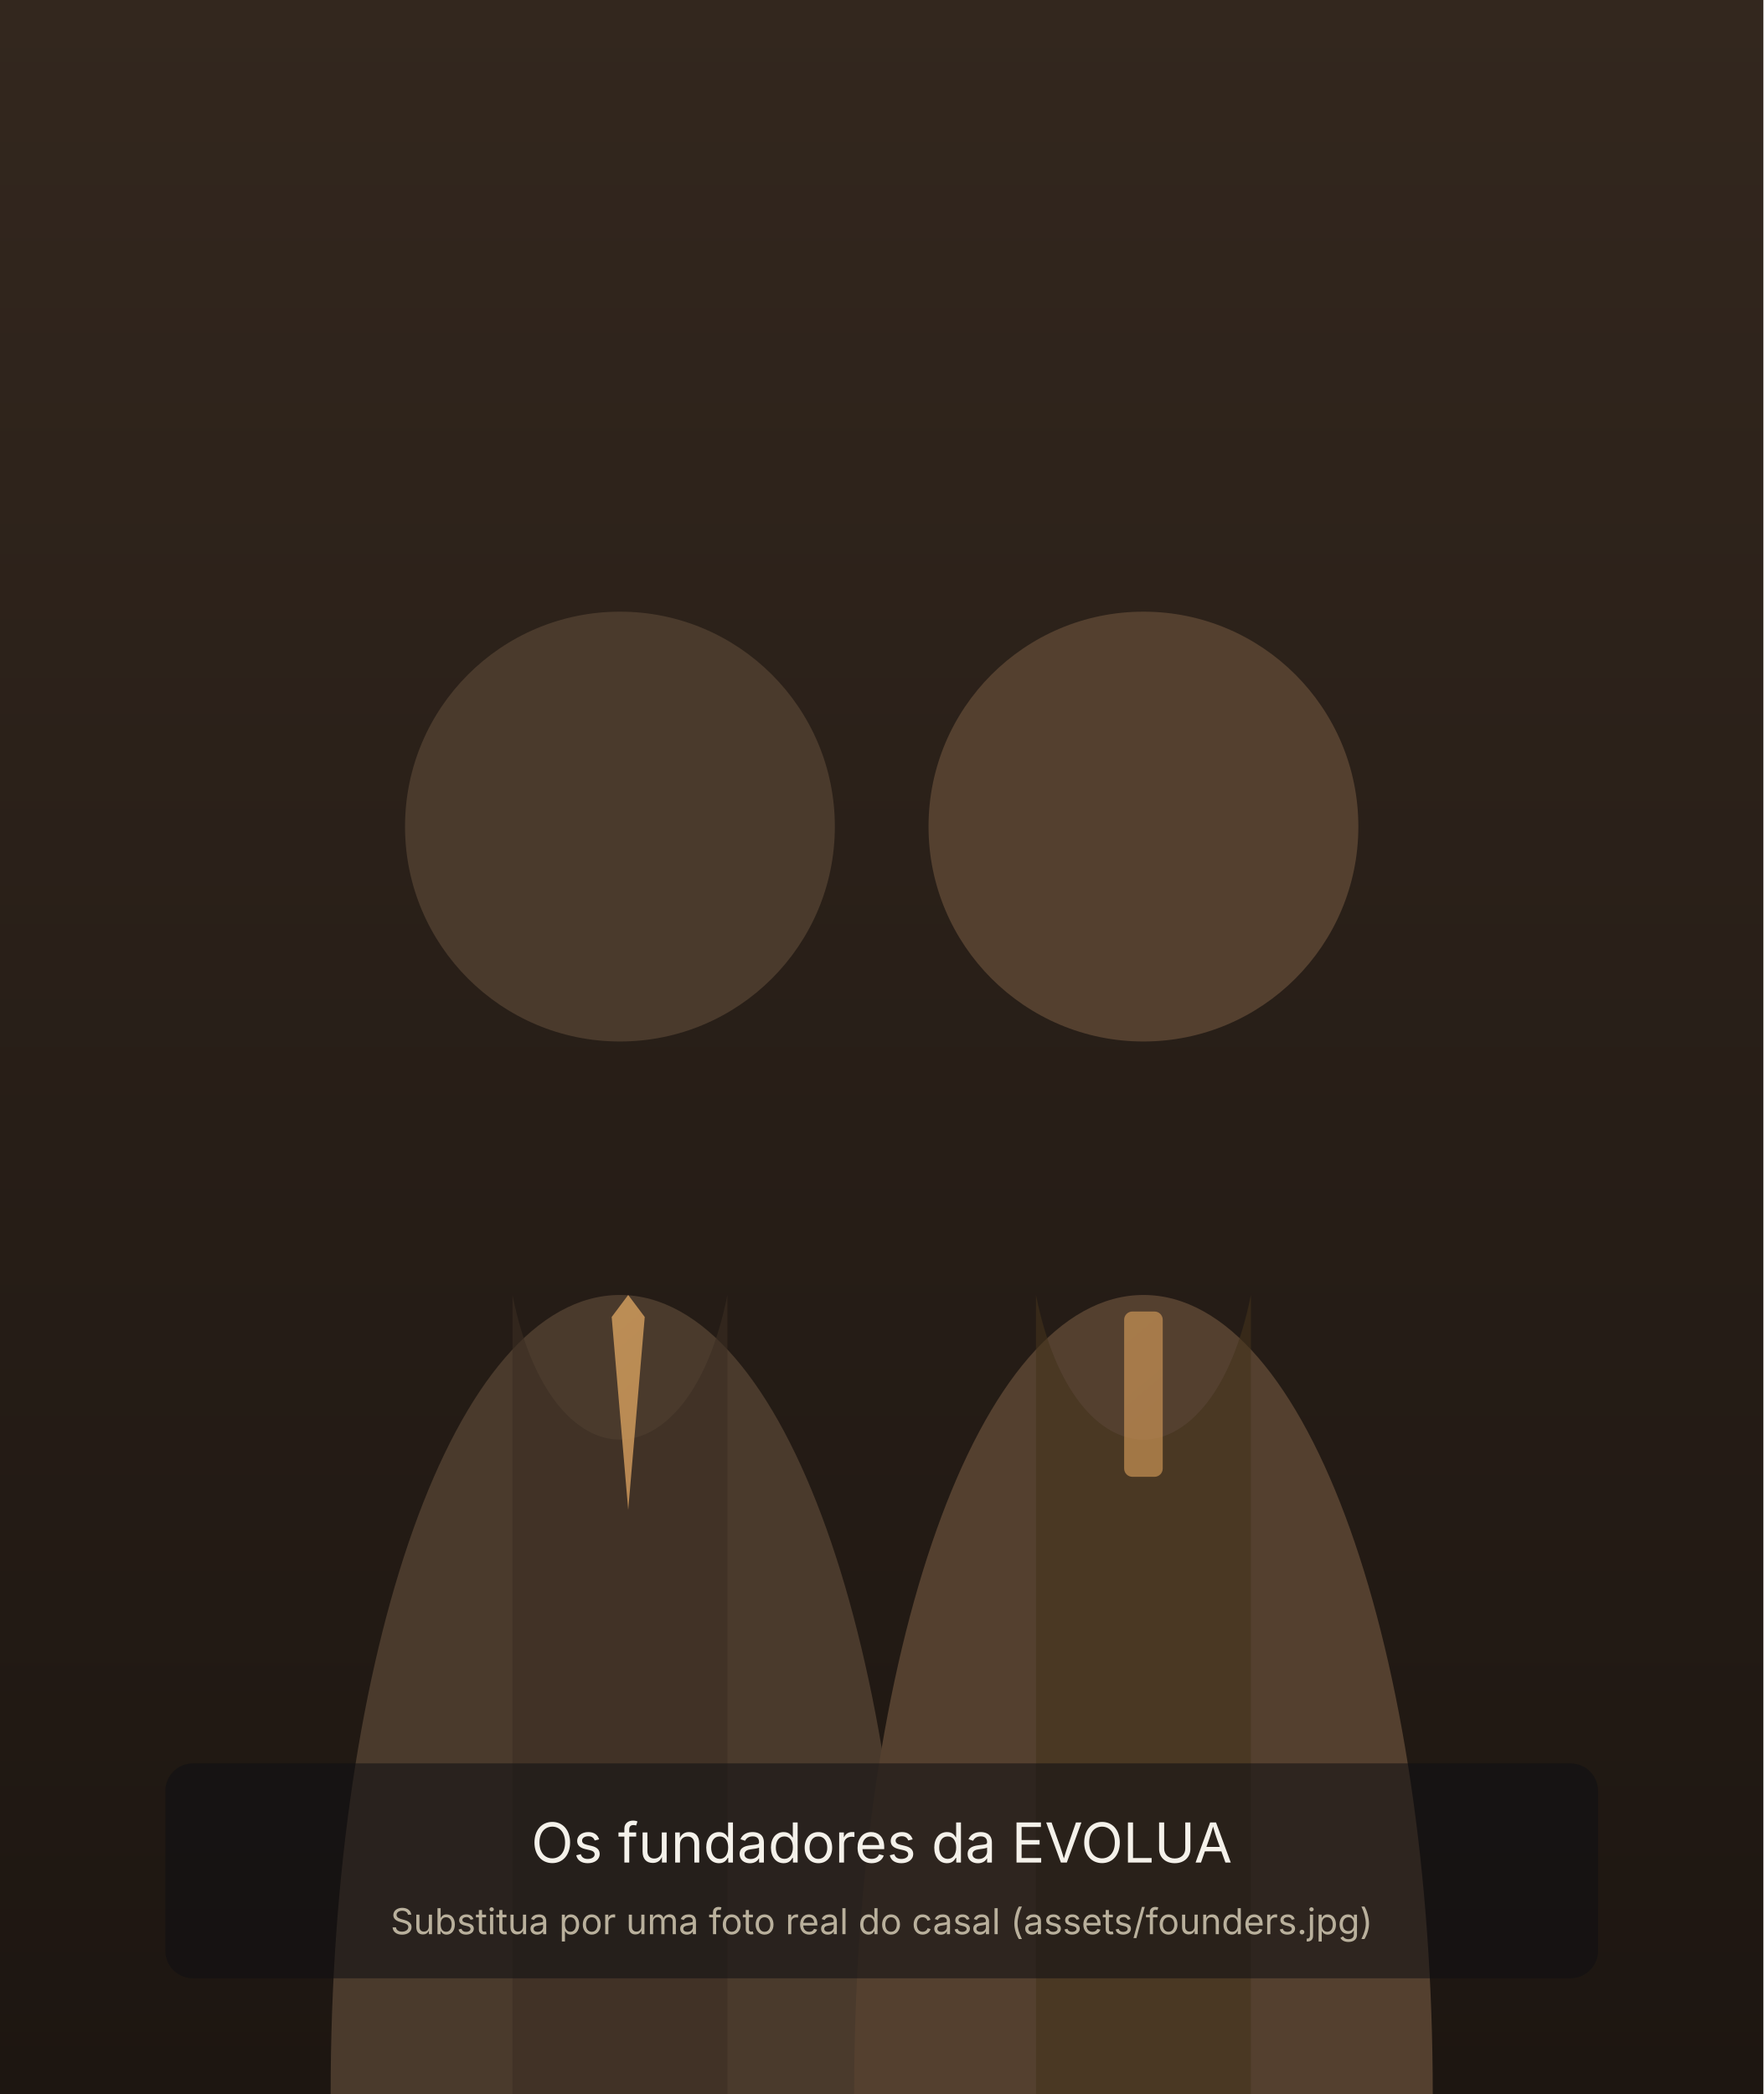
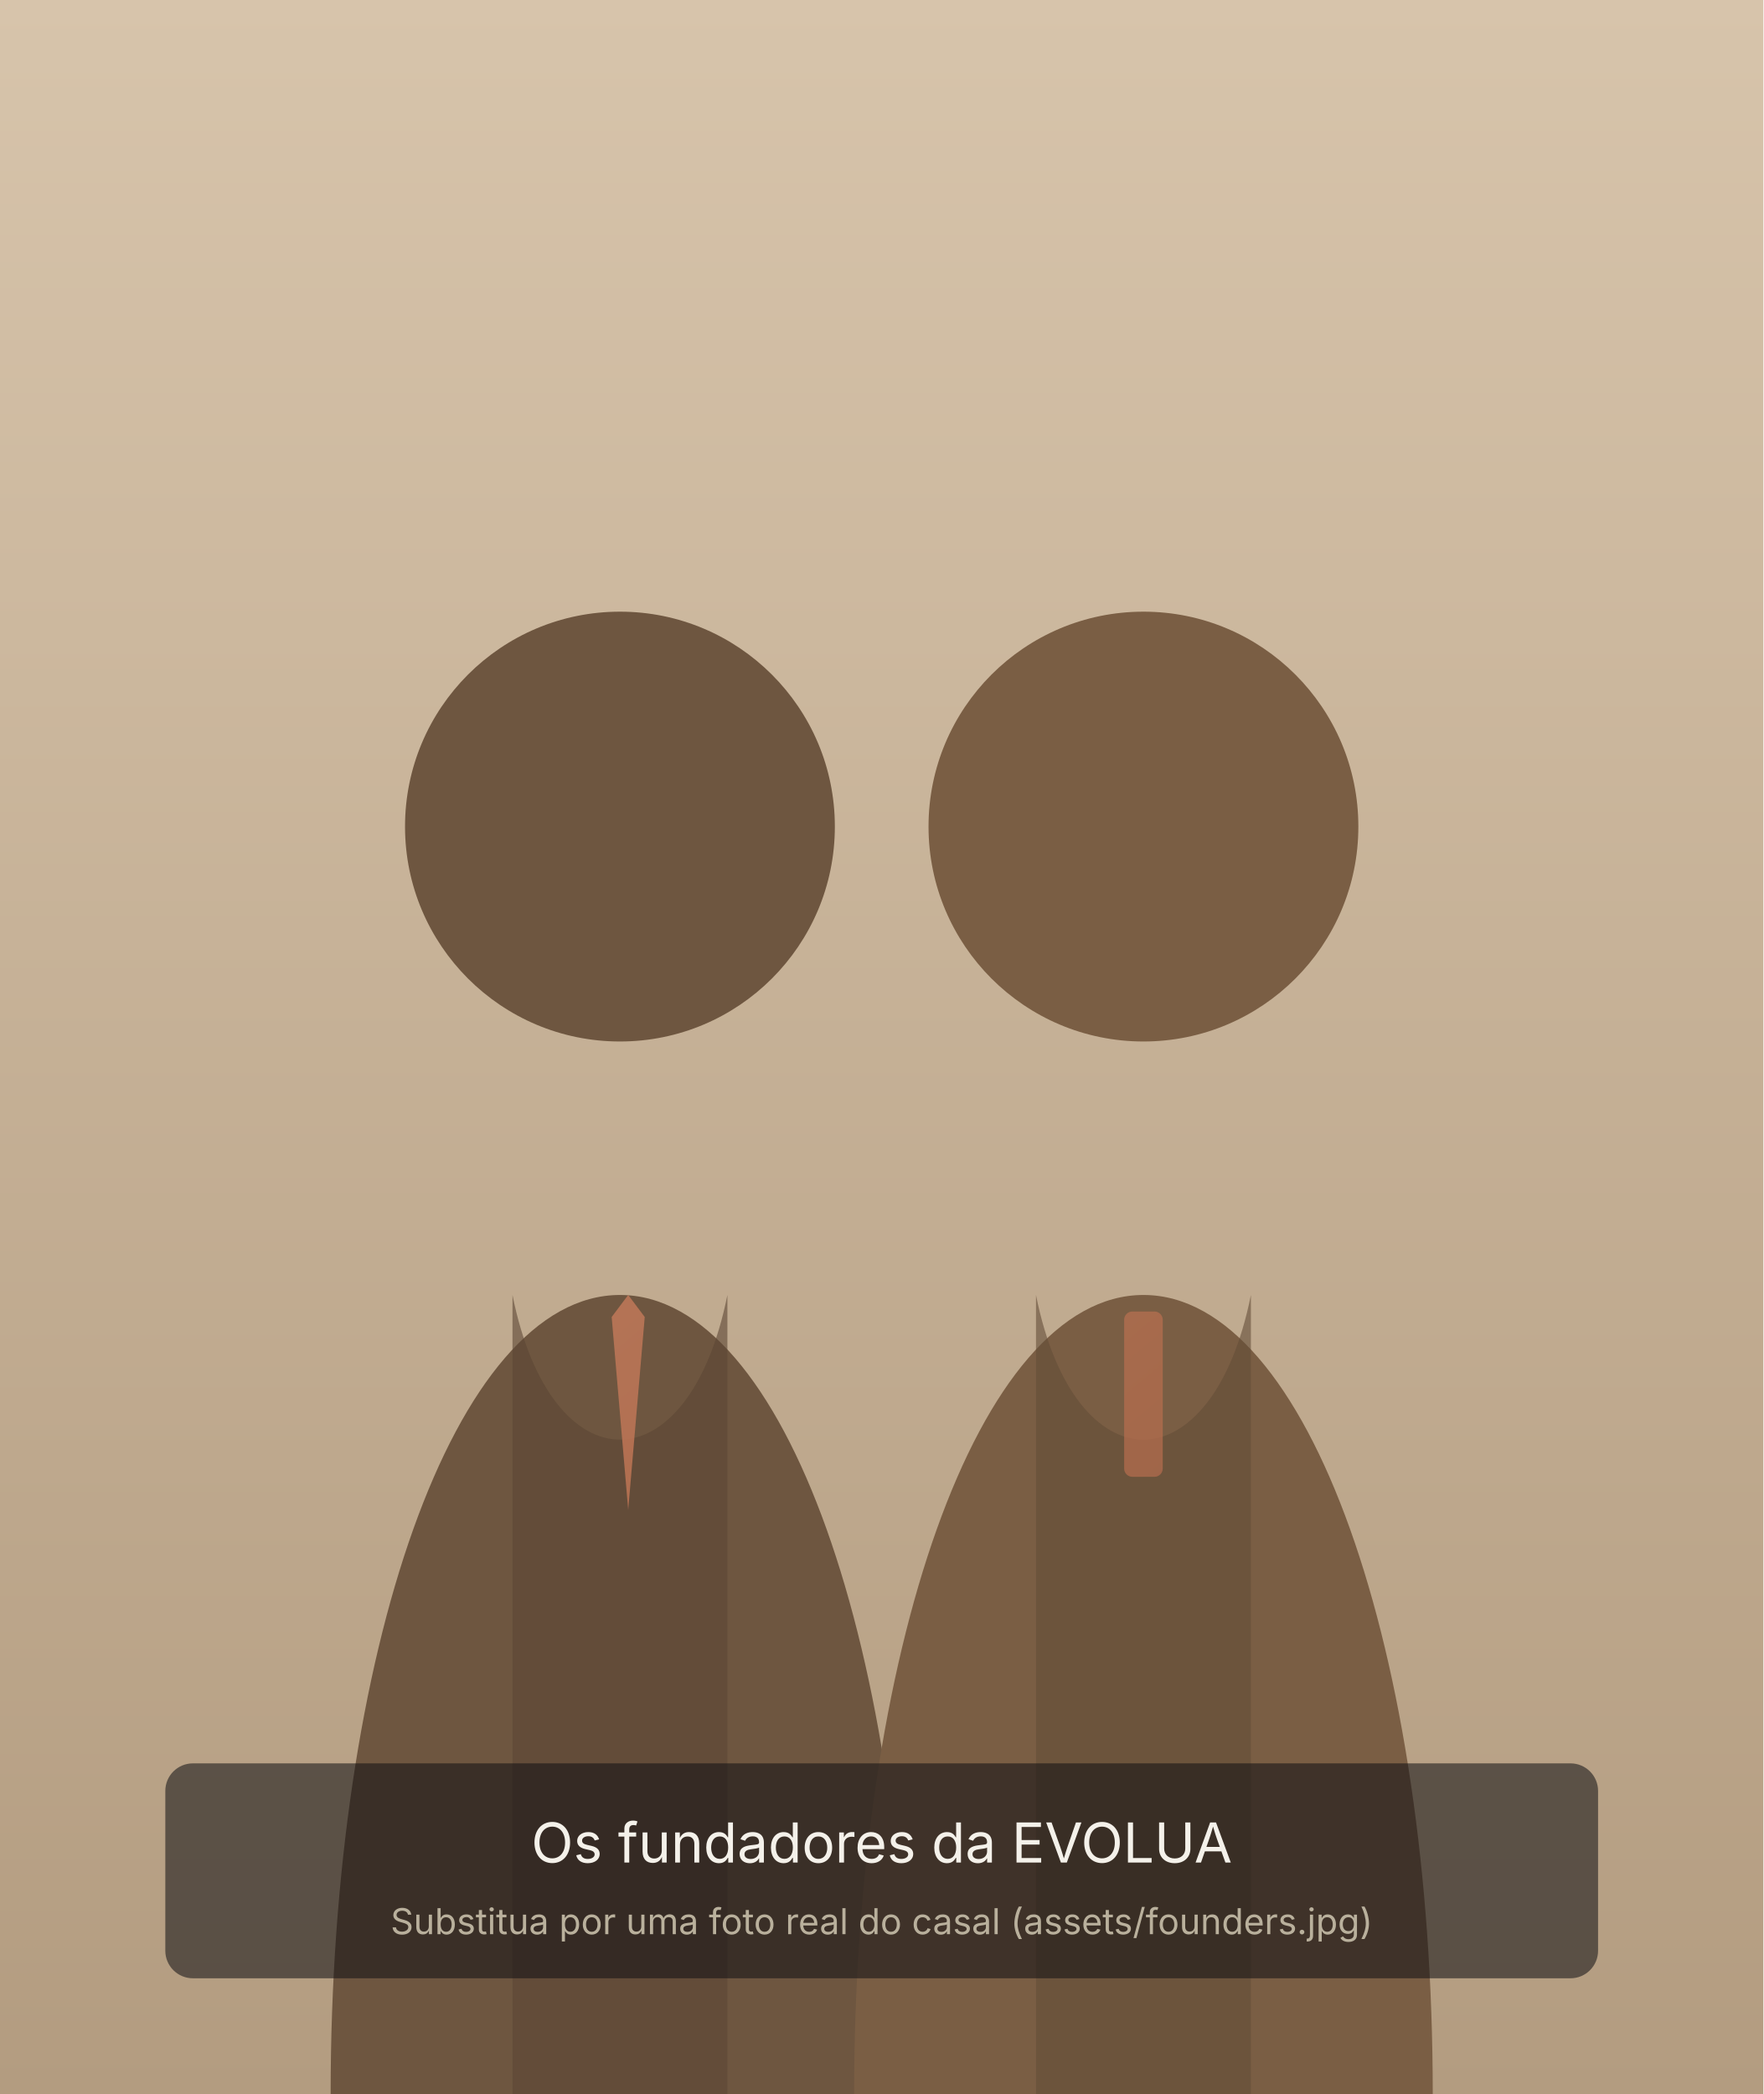
<svg xmlns="http://www.w3.org/2000/svg" width="640" height="760" viewBox="0 0 640 760" fill="none" role="img" aria-label="Fundadores da EVOLUA (imagem de exemplo)">
  <defs>
    <linearGradient id="bg" x1="0" y1="0" x2="0" y2="760" gradientUnits="userSpaceOnUse">
-       <stop stop-color="#33271e" />
-       <stop offset="1" stop-color="#1d1611" />
+       <stop stop-color="#d7c4ab" />
+       <stop offset="1" stop-color="#b39c80" />
    </linearGradient>
    <linearGradient id="gd" x1="0" y1="0" x2="640" y2="760" gradientUnits="userSpaceOnUse">
-       <stop stop-color="#e6b877" />
-       <stop offset="1" stop-color="#b97f43" />
+       <stop stop-color="#dd9b78" />
+       <stop offset="1" stop-color="#a6573a" />
    </linearGradient>
  </defs>
  <rect width="640" height="760" fill="url(#bg)" />
-   <g fill="#4a3a2c">
+   <g fill="#6e5640">
    <circle cx="225" cy="300" r="78" />
    <path d="M120 760 C120 600 165 470 225 470 C285 470 330 600 330 760 Z" />
  </g>
-   <g fill="#3a2d22">
+   <g fill="#5b4633">
    <path d="M186 470 C200 540 250 540 264 470 L264 760 L186 760 Z" opacity="0.6" />
  </g>
-   <g fill="#54402f">
+   <g fill="#7a5e44">
    <circle cx="415" cy="300" r="78" />
    <path d="M310 760 C310 600 355 470 415 470 C475 470 520 600 520 760 Z" />
  </g>
-   <g fill="#42321a">
+   <g fill="#634c37">
    <path d="M376 470 C390 540 440 540 454 470 L454 760 L376 760 Z" opacity="0.6" />
  </g>
  <path d="M222 478 l6 -8 6 8 -6 70 z" fill="url(#gd)" opacity="0.85" />
  <rect x="408" y="476" width="14" height="60" rx="3" fill="url(#gd)" opacity="0.7" />
  <rect x="60" y="640" width="520" height="78" rx="10" fill="#0e0f12" opacity="0.55" />
  <text x="320" y="676" text-anchor="middle" font-family="'Inter', Arial, sans-serif" font-size="20" fill="#f4f1ea">Os fundadores da EVOLUA</text>
  <text x="320" y="702" text-anchor="middle" font-family="'Inter', Arial, sans-serif" font-size="13" fill="#b9b09c">Substitua por uma foto real do casal (assets/founders.jpg)</text>
</svg>
